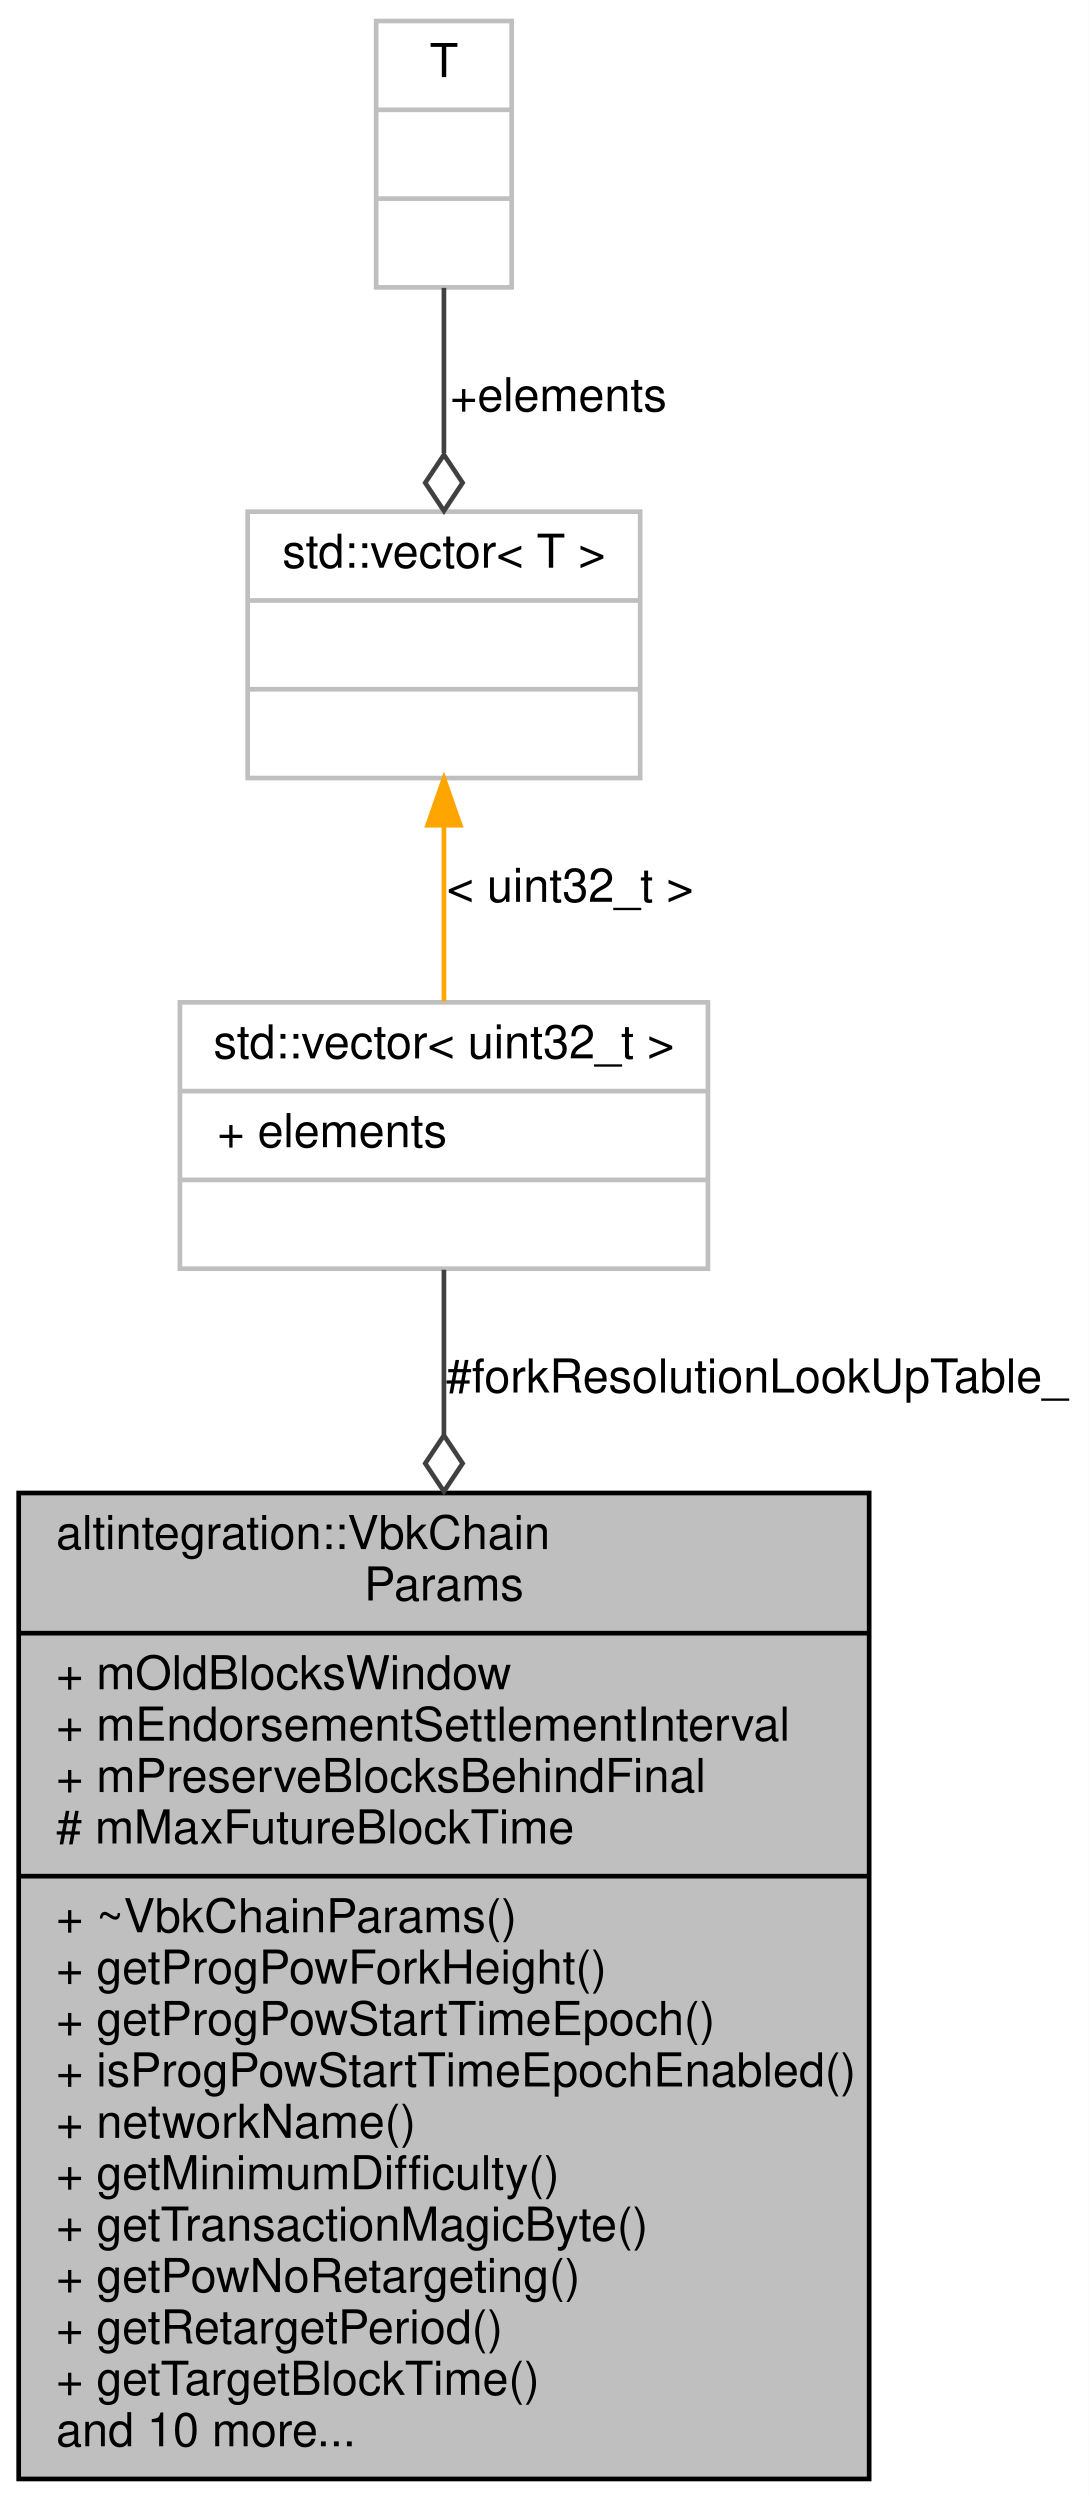
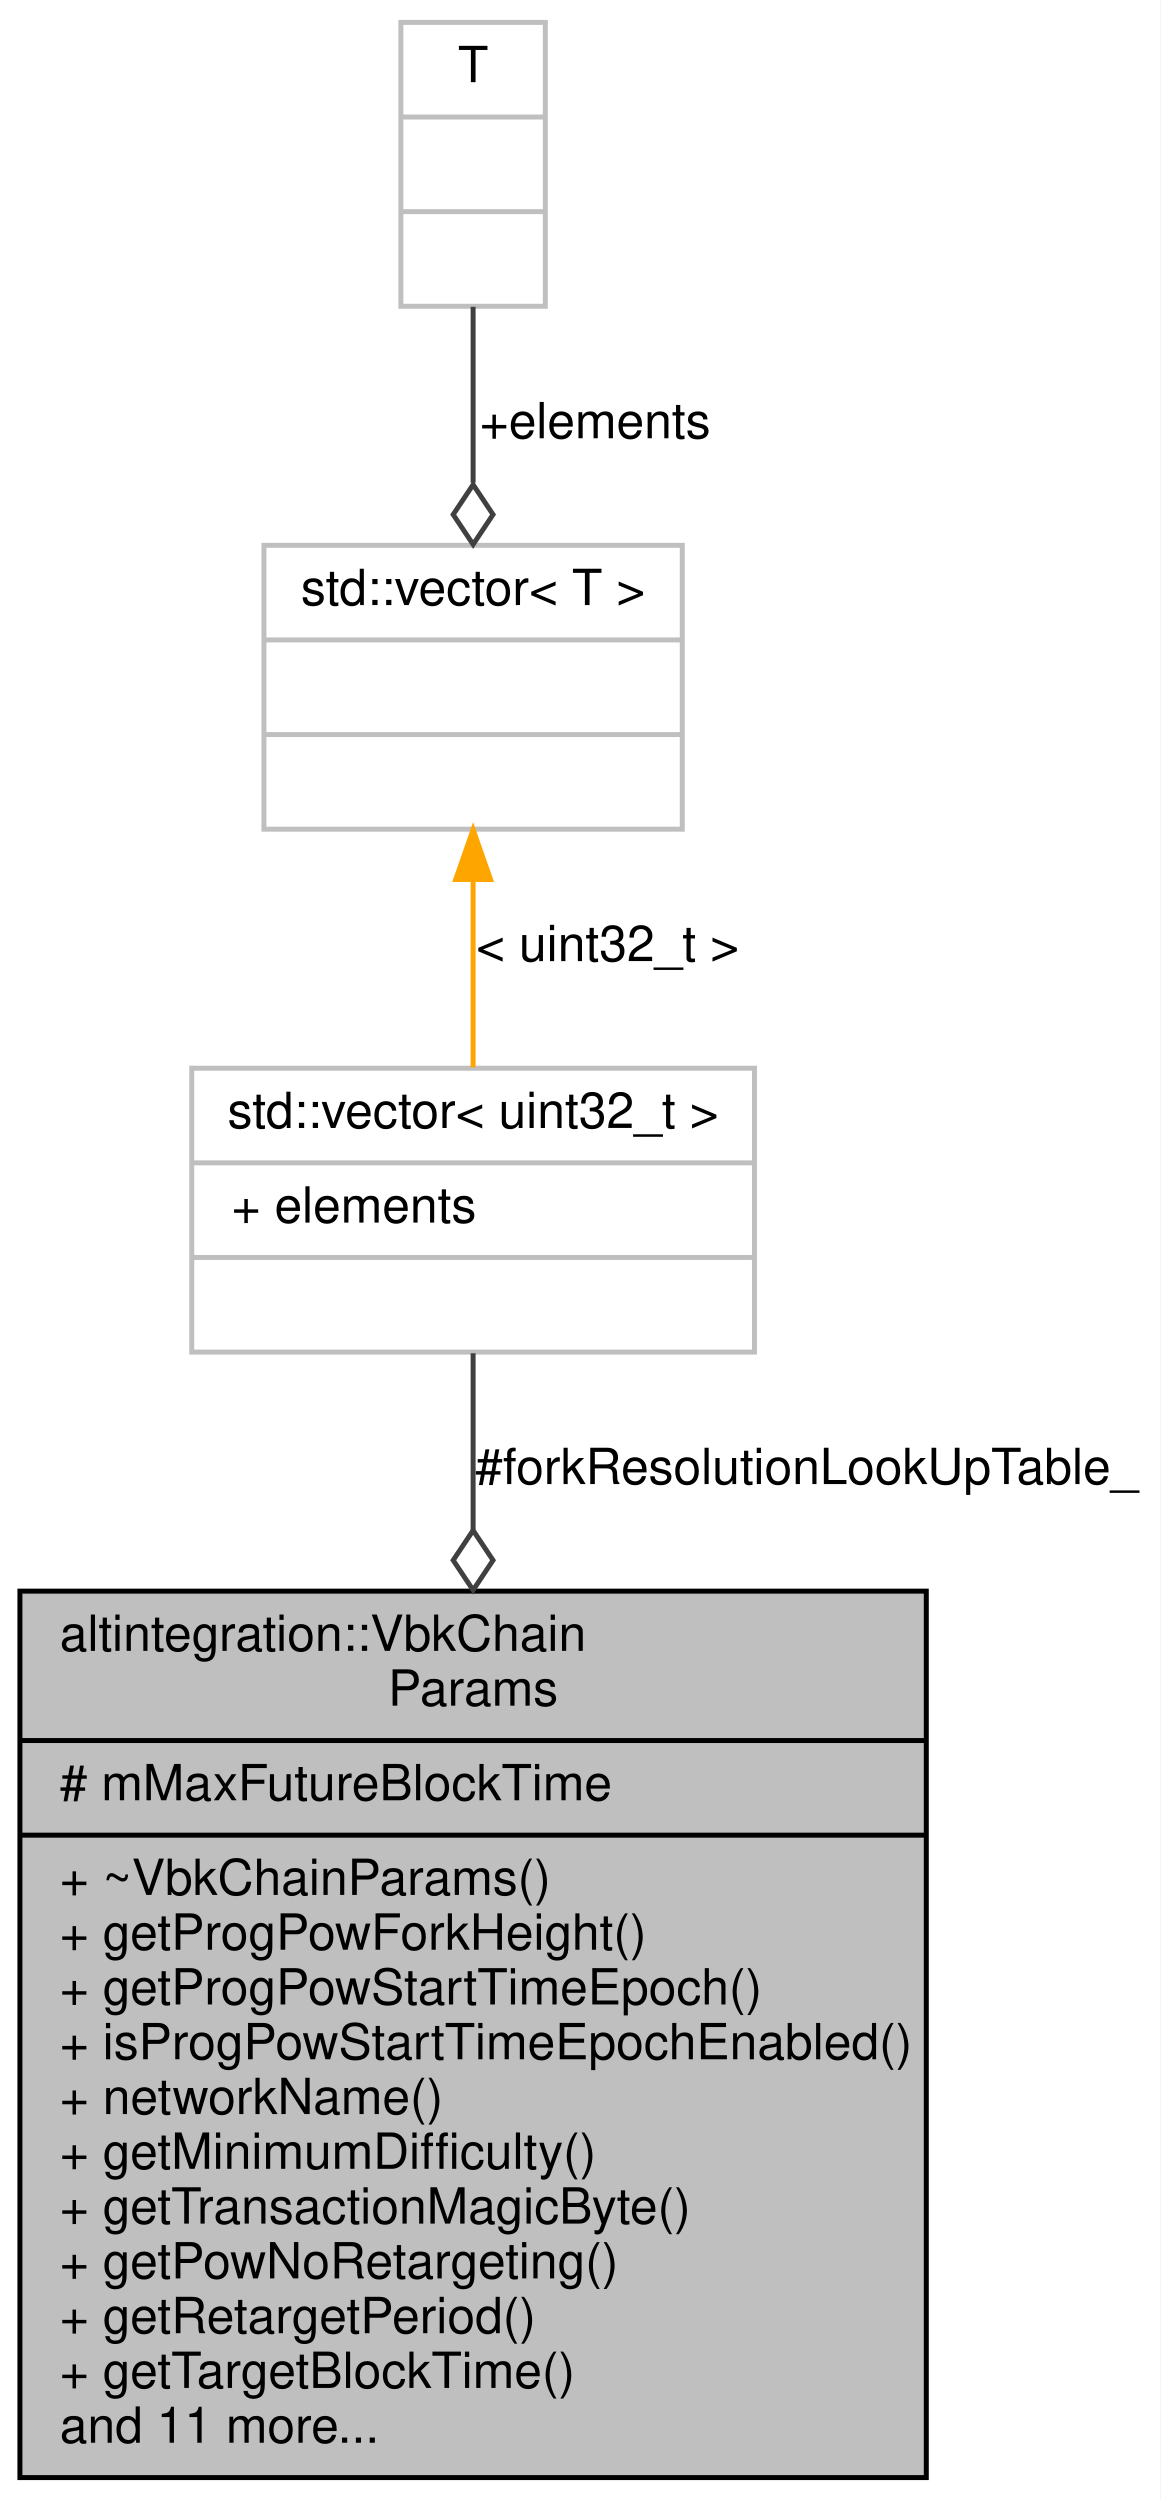
- <svg xmlns="http://www.w3.org/2000/svg" xmlns:xlink="http://www.w3.org/1999/xlink" width="233pt" height="535pt" viewBox="0.00 0.00 233.00 535.00">
-   <g id="graph0" class="graph" transform="scale(1 1) rotate(0) translate(4 531)">
-     <polygon fill="white" stroke="transparent" points="-4,4 -4,-531 229,-531 229,4 -4,4" />
+ <svg xmlns="http://www.w3.org/2000/svg" xmlns:xlink="http://www.w3.org/1999/xlink" width="233pt" height="502pt" viewBox="0.00 0.00 233.00 502.00">
+   <g id="graph0" class="graph" transform="scale(1 1) rotate(0) translate(4 498)">
+     <polygon fill="white" stroke="transparent" points="-4,4 -4,-498 229,-498 229,4 -4,4" />
    <g id="node1" class="node">
      <g id="a_node1">
        <a xlink:title="VeriBlock chain parameters.">
-           <polygon fill="#bfbfbf" stroke="black" points="0,-0.5 0,-211.5 182,-211.5 182,-0.5 0,-0.5" />
-           <text text-anchor="start" x="8" y="-199.5" font-family="Helvetica,sans-Serif" font-size="10.00">altintegration::VbkChain</text>
-           <text text-anchor="middle" x="91" y="-188.5" font-family="Helvetica,sans-Serif" font-size="10.00">Params</text>
-           <polyline fill="none" stroke="black" points="0,-181.5 182,-181.5 " />
-           <text text-anchor="start" x="8" y="-169.5" font-family="Helvetica,sans-Serif" font-size="10.00">+ mOldBlocksWindow</text>
-           <text text-anchor="start" x="8" y="-158.5" font-family="Helvetica,sans-Serif" font-size="10.00">+ mEndorsementSettlementInterval</text>
-           <text text-anchor="start" x="8" y="-147.5" font-family="Helvetica,sans-Serif" font-size="10.00">+ mPreserveBlocksBehindFinal</text>
+           <polygon fill="#bfbfbf" stroke="black" points="0,-0.5 0,-178.5 182,-178.5 182,-0.5 0,-0.5" />
+           <text text-anchor="start" x="8" y="-166.5" font-family="Helvetica,sans-Serif" font-size="10.00">altintegration::VbkChain</text>
+           <text text-anchor="middle" x="91" y="-155.5" font-family="Helvetica,sans-Serif" font-size="10.00">Params</text>
+           <polyline fill="none" stroke="black" points="0,-148.5 182,-148.5 " />
          <text text-anchor="start" x="8" y="-136.5" font-family="Helvetica,sans-Serif" font-size="10.00"># mMaxFutureBlockTime</text>
          <polyline fill="none" stroke="black" points="0,-129.5 182,-129.5 " />
          <text text-anchor="start" x="8" y="-117.5" font-family="Helvetica,sans-Serif" font-size="10.00">+ ~VbkChainParams()</text>
          <text text-anchor="start" x="8" y="-106.5" font-family="Helvetica,sans-Serif" font-size="10.00">+ getProgPowForkHeight()</text>
          <text text-anchor="start" x="8" y="-95.5" font-family="Helvetica,sans-Serif" font-size="10.00">+ getProgPowStartTimeEpoch()</text>
          <text text-anchor="start" x="8" y="-84.5" font-family="Helvetica,sans-Serif" font-size="10.00">+ isProgPowStartTimeEpochEnabled()</text>
          <text text-anchor="start" x="8" y="-73.5" font-family="Helvetica,sans-Serif" font-size="10.00">+ networkName()</text>
          <text text-anchor="start" x="8" y="-62.5" font-family="Helvetica,sans-Serif" font-size="10.00">+ getMinimumDifficulty()</text>
          <text text-anchor="start" x="8" y="-51.5" font-family="Helvetica,sans-Serif" font-size="10.00">+ getTransactionMagicByte()</text>
          <text text-anchor="start" x="8" y="-40.5" font-family="Helvetica,sans-Serif" font-size="10.00">+ getPowNoRetargeting()</text>
          <text text-anchor="start" x="8" y="-29.5" font-family="Helvetica,sans-Serif" font-size="10.00">+ getRetargetPeriod()</text>
          <text text-anchor="start" x="8" y="-18.5" font-family="Helvetica,sans-Serif" font-size="10.00">+ getTargetBlockTime()</text>
-           <text text-anchor="start" x="8" y="-7.5" font-family="Helvetica,sans-Serif" font-size="10.00">and 10 more...</text>
+           <text text-anchor="start" x="8" y="-7.5" font-family="Helvetica,sans-Serif" font-size="10.00">and 11 more...</text>
        </a>
      </g>
    </g>
    <g id="node2" class="node">
      <g id="a_node2">
        <a xlink:title=" ">
-           <polygon fill="white" stroke="#bfbfbf" points="34.5,-259.5 34.5,-316.5 147.5,-316.5 147.5,-259.5 34.5,-259.5" />
-           <text text-anchor="middle" x="91" y="-304.5" font-family="Helvetica,sans-Serif" font-size="10.00">std::vector&lt; uint32_t &gt;</text>
-           <polyline fill="none" stroke="#bfbfbf" points="34.5,-297.5 147.5,-297.5 " />
-           <text text-anchor="start" x="42.5" y="-285.5" font-family="Helvetica,sans-Serif" font-size="10.00">+ elements</text>
-           <polyline fill="none" stroke="#bfbfbf" points="34.5,-278.5 147.5,-278.5 " />
-           <text text-anchor="middle" x="91" y="-266.5" font-family="Helvetica,sans-Serif" font-size="10.00"> </text>
+           <polygon fill="white" stroke="#bfbfbf" points="34.5,-226.5 34.5,-283.5 147.5,-283.5 147.5,-226.5 34.5,-226.5" />
+           <text text-anchor="middle" x="91" y="-271.5" font-family="Helvetica,sans-Serif" font-size="10.00">std::vector&lt; uint32_t &gt;</text>
+           <polyline fill="none" stroke="#bfbfbf" points="34.5,-264.5 147.5,-264.5 " />
+           <text text-anchor="start" x="42.5" y="-252.5" font-family="Helvetica,sans-Serif" font-size="10.00">+ elements</text>
+           <polyline fill="none" stroke="#bfbfbf" points="34.5,-245.5 147.5,-245.5 " />
+           <text text-anchor="middle" x="91" y="-233.5" font-family="Helvetica,sans-Serif" font-size="10.00"> </text>
        </a>
      </g>
    </g>
    <g id="edge1" class="edge">
-       <path fill="none" stroke="#404040" d="M91,-259.27C91,-249.15 91,-236.98 91,-223.97" />
-       <polygon fill="none" stroke="#404040" points="91,-223.83 87,-217.83 91,-211.83 95,-217.83 91,-223.83" />
-       <text text-anchor="middle" x="158" y="-233" font-family="Helvetica,sans-Serif" font-size="10.00"> #forkResolutionLookUpTable_</text>
+       <path fill="none" stroke="#404040" d="M91,-226.26C91,-216.01 91,-203.7 91,-190.74" />
+       <polygon fill="none" stroke="#404040" points="91,-190.7 87,-184.7 91,-178.7 95,-184.7 91,-190.7" />
+       <text text-anchor="middle" x="158" y="-200" font-family="Helvetica,sans-Serif" font-size="10.00"> #forkResolutionLookUpTable_</text>
    </g>
    <g id="node3" class="node">
      <g id="a_node3">
        <a xlink:title=" ">
-           <polygon fill="white" stroke="#bfbfbf" points="49,-364.5 49,-421.5 133,-421.5 133,-364.5 49,-364.5" />
-           <text text-anchor="middle" x="91" y="-409.5" font-family="Helvetica,sans-Serif" font-size="10.00">std::vector&lt; T &gt;</text>
-           <polyline fill="none" stroke="#bfbfbf" points="49,-402.5 133,-402.5 " />
-           <text text-anchor="middle" x="91" y="-390.5" font-family="Helvetica,sans-Serif" font-size="10.00"> </text>
-           <polyline fill="none" stroke="#bfbfbf" points="49,-383.5 133,-383.5 " />
-           <text text-anchor="middle" x="91" y="-371.5" font-family="Helvetica,sans-Serif" font-size="10.00"> </text>
+           <polygon fill="white" stroke="#bfbfbf" points="49,-331.5 49,-388.5 133,-388.5 133,-331.5 49,-331.5" />
+           <text text-anchor="middle" x="91" y="-376.5" font-family="Helvetica,sans-Serif" font-size="10.00">std::vector&lt; T &gt;</text>
+           <polyline fill="none" stroke="#bfbfbf" points="49,-369.5 133,-369.5 " />
+           <text text-anchor="middle" x="91" y="-357.5" font-family="Helvetica,sans-Serif" font-size="10.00"> </text>
+           <polyline fill="none" stroke="#bfbfbf" points="49,-350.5 133,-350.5 " />
+           <text text-anchor="middle" x="91" y="-338.5" font-family="Helvetica,sans-Serif" font-size="10.00"> </text>
        </a>
      </g>
    </g>
    <g id="edge2" class="edge">
-       <path fill="none" stroke="orange" d="M91,-354.29C91,-341.84 91,-328.23 91,-316.68" />
-       <polygon fill="orange" stroke="orange" points="87.5,-354.4 91,-364.4 94.5,-354.4 87.5,-354.4" />
-       <text text-anchor="middle" x="118" y="-338" font-family="Helvetica,sans-Serif" font-size="10.00"> &lt; uint32_t &gt;</text>
+       <path fill="none" stroke="orange" d="M91,-321.29C91,-308.84 91,-295.23 91,-283.68" />
+       <polygon fill="orange" stroke="orange" points="87.5,-321.4 91,-331.4 94.5,-321.4 87.5,-321.4" />
+       <text text-anchor="middle" x="118" y="-305" font-family="Helvetica,sans-Serif" font-size="10.00"> &lt; uint32_t &gt;</text>
    </g>
    <g id="node4" class="node">
      <g id="a_node4">
        <a xlink:title=" ">
-           <polygon fill="white" stroke="#bfbfbf" points="76.5,-469.5 76.5,-526.5 105.5,-526.5 105.5,-469.5 76.5,-469.5" />
-           <text text-anchor="middle" x="91" y="-514.5" font-family="Helvetica,sans-Serif" font-size="10.00">T</text>
-           <polyline fill="none" stroke="#bfbfbf" points="76.5,-507.5 105.5,-507.5 " />
-           <text text-anchor="middle" x="91" y="-495.5" font-family="Helvetica,sans-Serif" font-size="10.00"> </text>
-           <polyline fill="none" stroke="#bfbfbf" points="76.5,-488.5 105.5,-488.5 " />
-           <text text-anchor="middle" x="91" y="-476.5" font-family="Helvetica,sans-Serif" font-size="10.00"> </text>
+           <polygon fill="white" stroke="#bfbfbf" points="76.5,-436.5 76.5,-493.5 105.5,-493.5 105.5,-436.5 76.5,-436.5" />
+           <text text-anchor="middle" x="91" y="-481.5" font-family="Helvetica,sans-Serif" font-size="10.00">T</text>
+           <polyline fill="none" stroke="#bfbfbf" points="76.5,-474.5 105.5,-474.5 " />
+           <text text-anchor="middle" x="91" y="-462.5" font-family="Helvetica,sans-Serif" font-size="10.00"> </text>
+           <polyline fill="none" stroke="#bfbfbf" points="76.5,-455.5 105.5,-455.5 " />
+           <text text-anchor="middle" x="91" y="-443.5" font-family="Helvetica,sans-Serif" font-size="10.00"> </text>
        </a>
      </g>
    </g>
    <g id="edge3" class="edge">
-       <path fill="none" stroke="#404040" d="M91,-469.4C91,-458.55 91,-445.87 91,-434.05" />
-       <polygon fill="none" stroke="#404040" points="91,-433.68 87,-427.68 91,-421.68 95,-427.68 91,-433.68" />
-       <text text-anchor="middle" x="115.5" y="-443" font-family="Helvetica,sans-Serif" font-size="10.00"> +elements</text>
+       <path fill="none" stroke="#404040" d="M91,-436.4C91,-425.55 91,-412.87 91,-401.05" />
+       <polygon fill="none" stroke="#404040" points="91,-400.68 87,-394.68 91,-388.68 95,-394.68 91,-400.68" />
+       <text text-anchor="middle" x="115.5" y="-410" font-family="Helvetica,sans-Serif" font-size="10.00"> +elements</text>
    </g>
  </g>
</svg>
